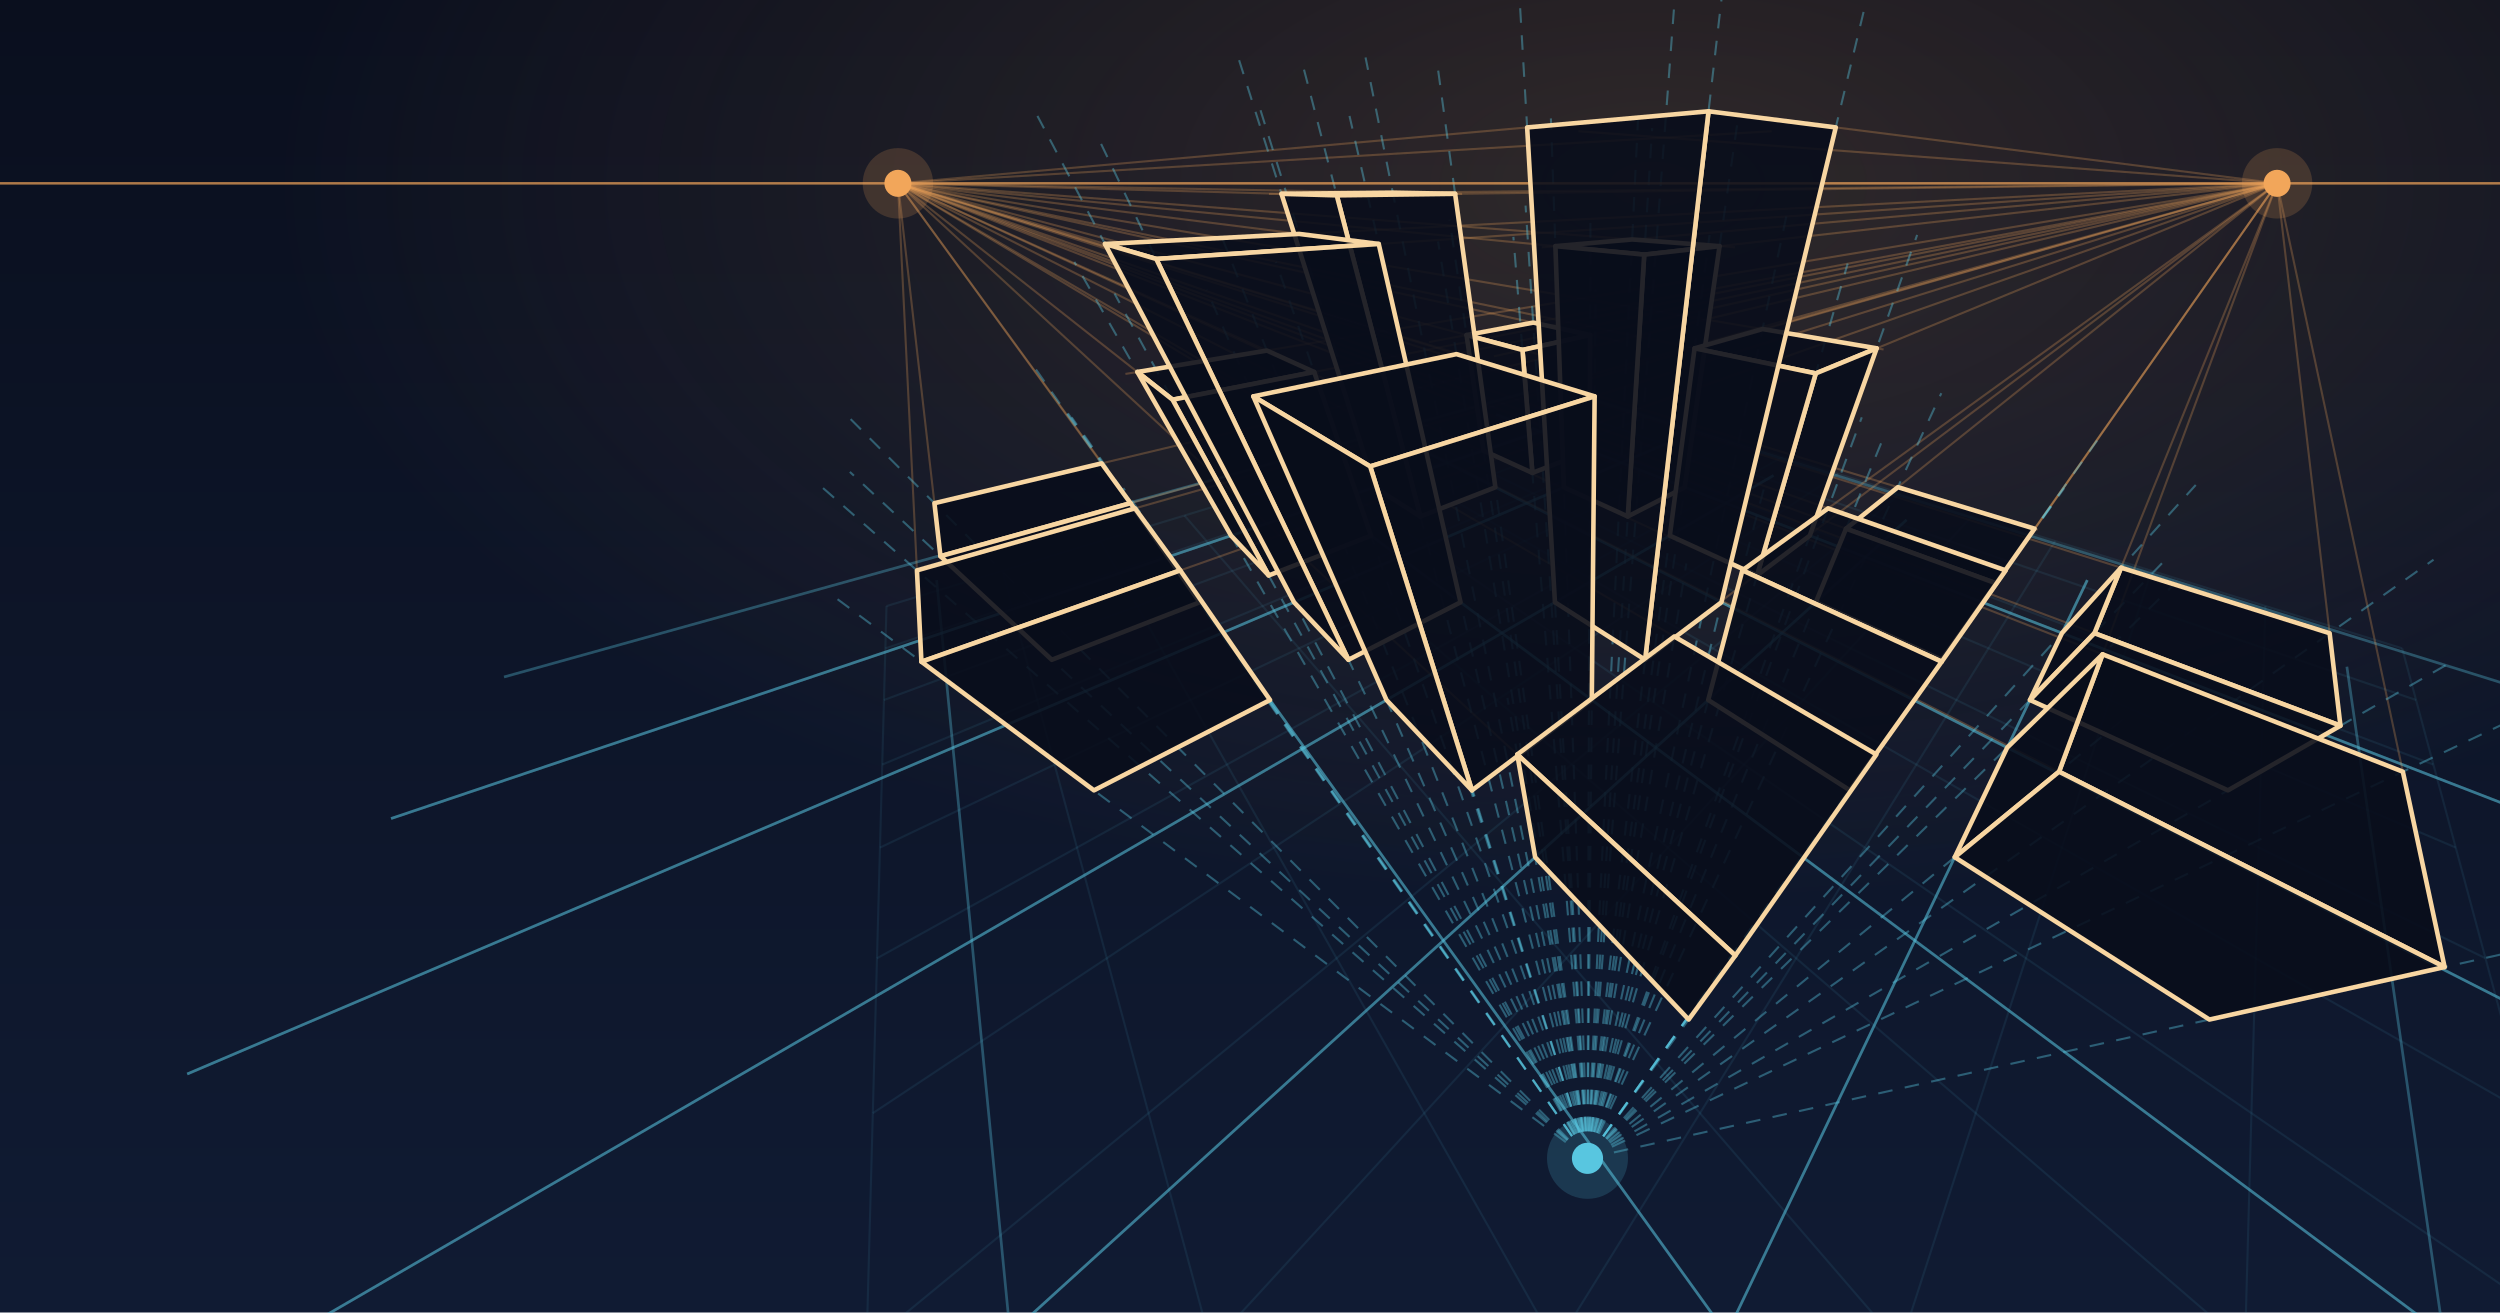
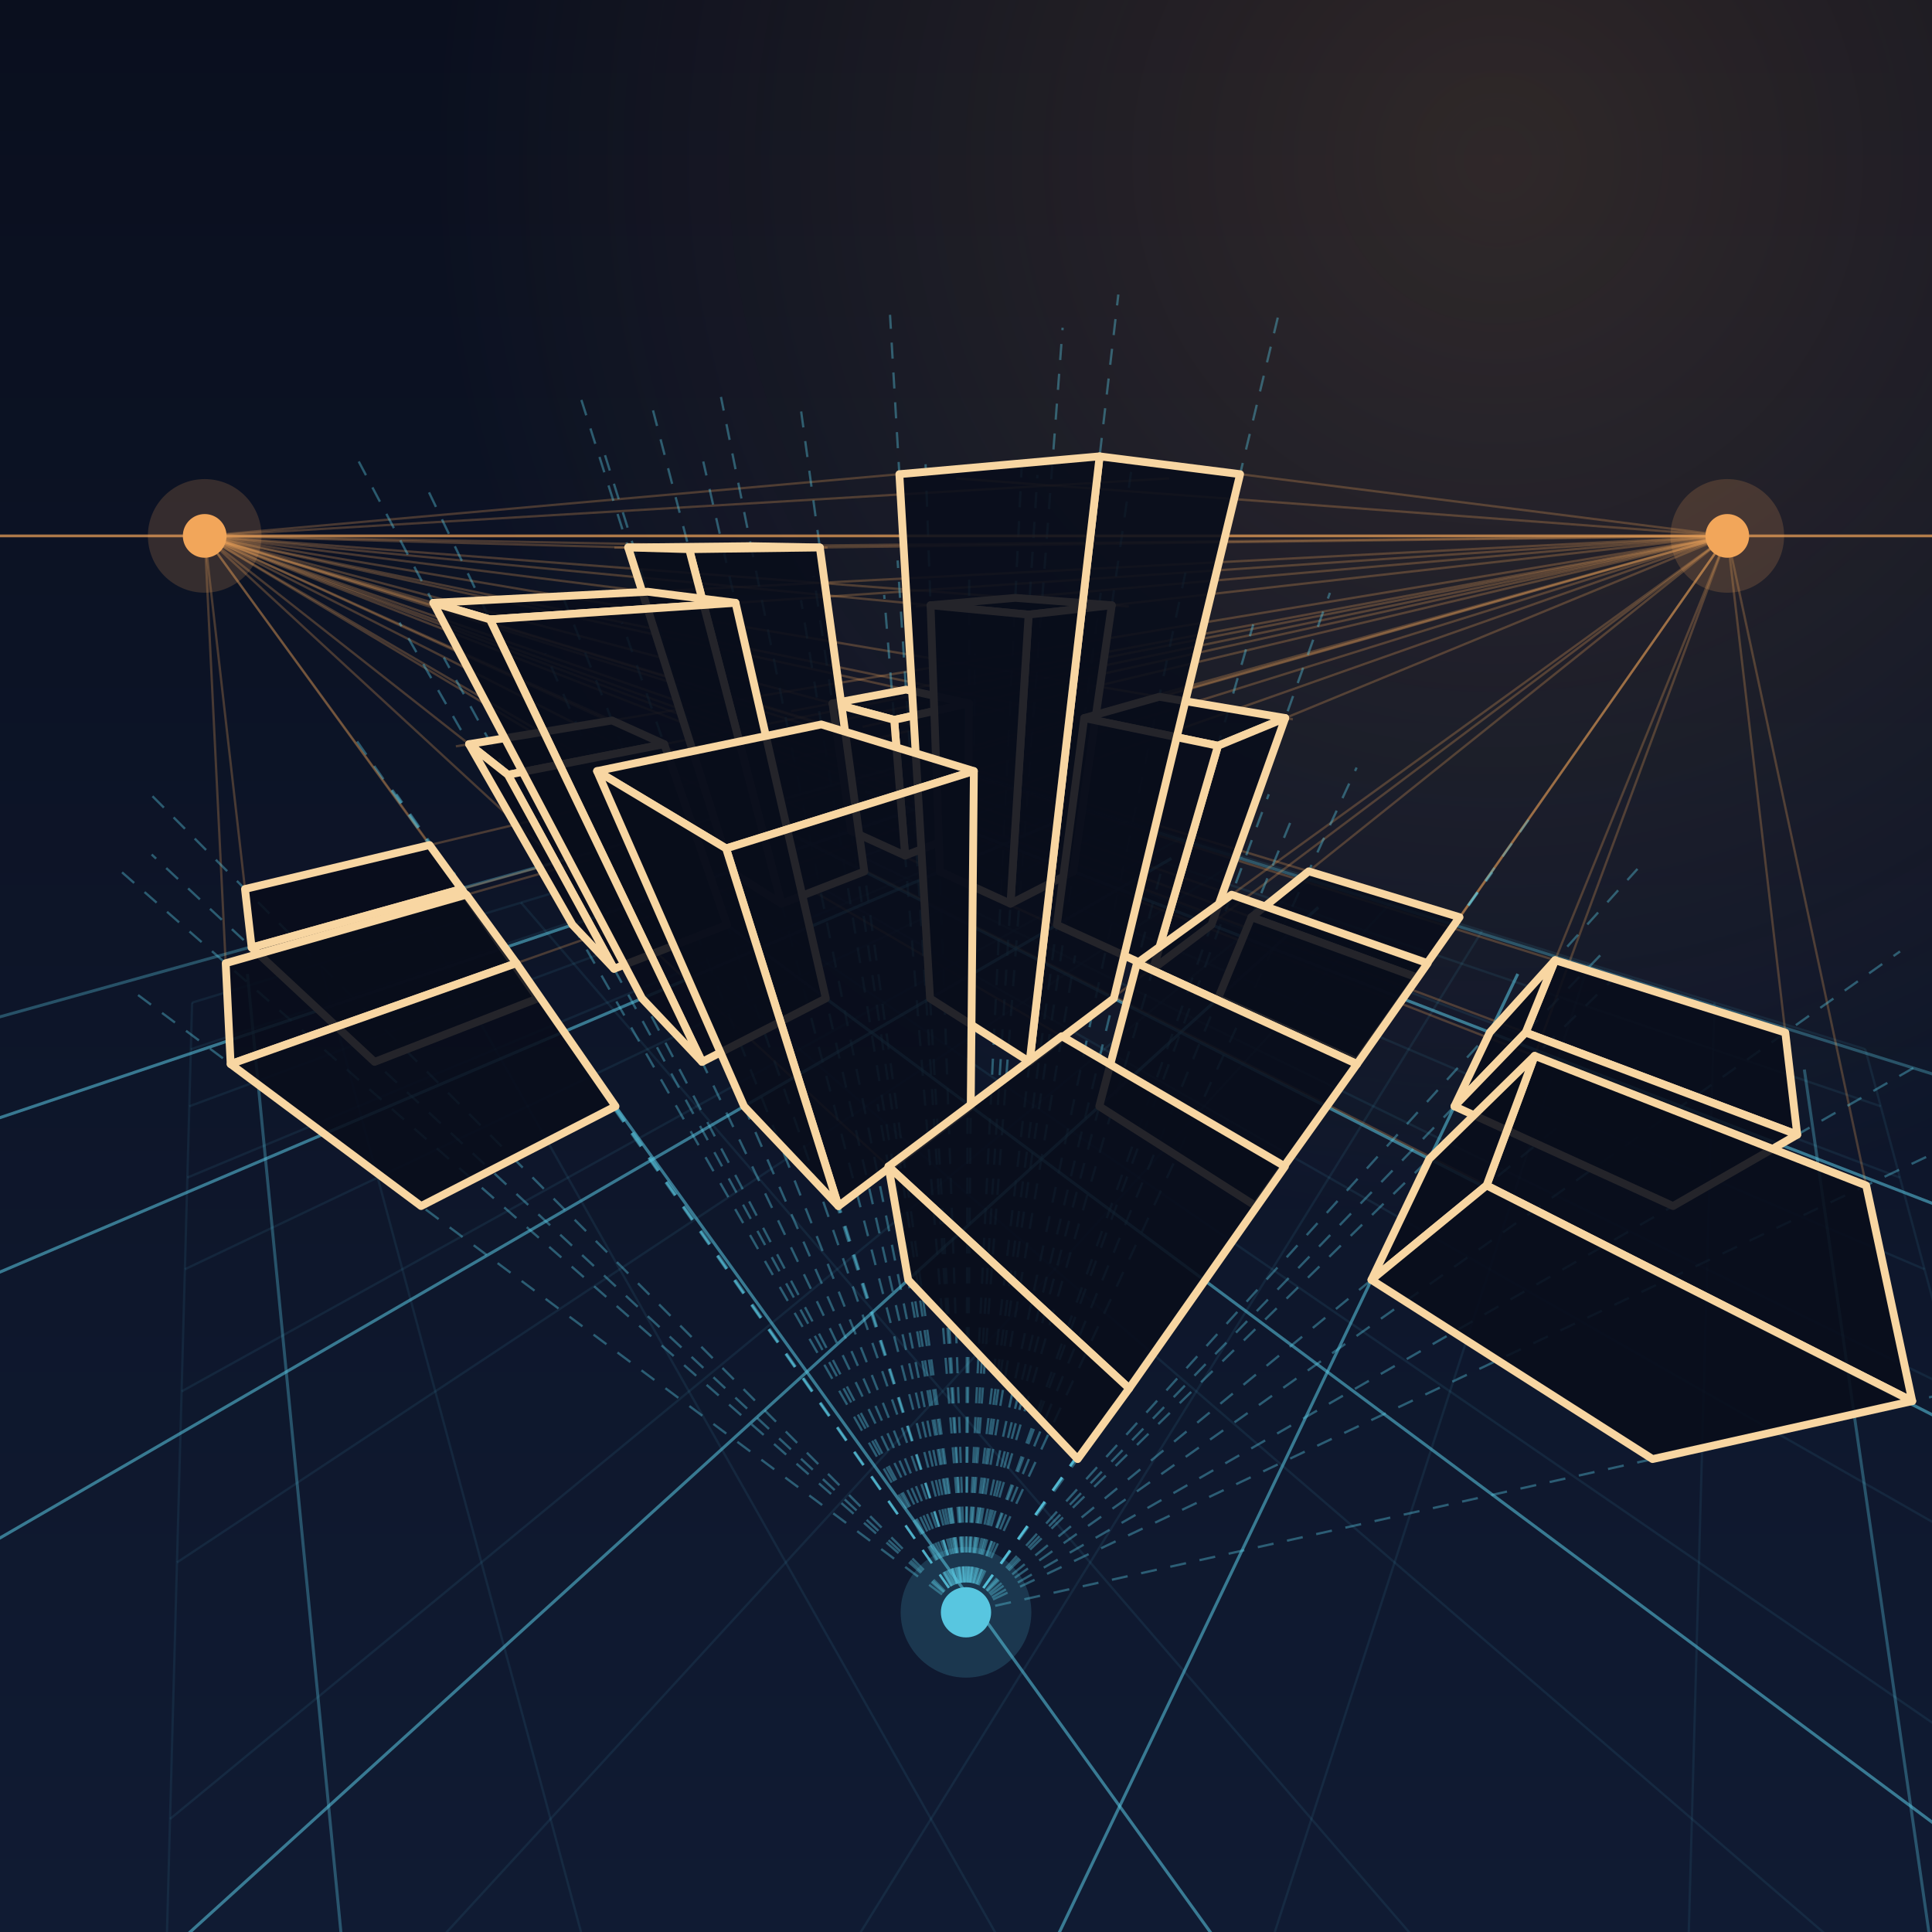
- <svg xmlns="http://www.w3.org/2000/svg" viewBox="0 0 1200 630" width="1200" height="630">
+ <svg xmlns="http://www.w3.org/2000/svg" viewBox="342 -145 840 840" width="1024" height="1024">
  <defs>
    <linearGradient id="sky" x1="0" y1="0" x2="0" y2="1">
      <stop offset="0" stop-color="#0A0F1E" />
      <stop offset="1" stop-color="#101B33" />
    </linearGradient>
-     <radialGradient id="glow" cx="0.660" cy="0.140" r=".55">
+     <radialGradient id="glow" cx="0.773" cy="0.086" r=".55">
      <stop offset="0" stop-color="#F2A65A" stop-opacity=".16" />
      <stop offset="1" stop-color="#F2A65A" stop-opacity="0" />
    </radialGradient>
  </defs>
-   <rect id="bg" x="0" y="0" width="1200" height="630" fill="url(#sky)" />
-   <rect x="0" y="0" width="1200" height="630" fill="url(#glow)" />
+   <rect id="bg" x="342" y="-145" width="840" height="840" fill="url(#sky)" />
+   <rect x="342" y="-145" width="840" height="840" fill="url(#glow)" />
  <g id="art">
    <g id="grid">
      <line x1="408.68" y1="914.67" x2="425.52" y2="290.92" stroke="#58C6E0" stroke-opacity=".09" stroke-width="1" />
      <line x1="653.81" y1="914.67" x2="481.14" y2="274.01" stroke="#58C6E0" stroke-opacity=".09" stroke-width="1" />
      <line x1="898.94" y1="914.67" x2="528.19" y2="259.70" stroke="#58C6E0" stroke-opacity=".09" stroke-width="1" />
      <line x1="1144.07" y1="914.67" x2="568.53" y2="247.44" stroke="#58C6E0" stroke-opacity=".09" stroke-width="1" />
      <line x1="1293.00" y1="831.67" x2="603.49" y2="236.81" stroke="#58C6E0" stroke-opacity=".09" stroke-width="1" />
      <line x1="1243.02" y1="645.84" x2="634.08" y2="227.51" stroke="#58C6E0" stroke-opacity=".09" stroke-width="1" />
      <line x1="1213.03" y1="534.32" x2="661.07" y2="219.31" stroke="#58C6E0" stroke-opacity=".09" stroke-width="1" />
      <line x1="1193.03" y1="459.96" x2="685.07" y2="212.01" stroke="#58C6E0" stroke-opacity=".09" stroke-width="1" />
      <line x1="1178.75" y1="406.84" x2="706.54" y2="205.49" stroke="#58C6E0" stroke-opacity=".09" stroke-width="1" />
      <line x1="1168.03" y1="366.99" x2="725.86" y2="199.61" stroke="#58C6E0" stroke-opacity=".09" stroke-width="1" />
      <line x1="1159.70" y1="336.00" x2="743.34" y2="194.30" stroke="#58C6E0" stroke-opacity=".09" stroke-width="1" />
      <line x1="1153.03" y1="311.20" x2="759.23" y2="189.47" stroke="#58C6E0" stroke-opacity=".09" stroke-width="1" />
      <line x1="1315.32" y1="914.67" x2="1153.03" y2="311.20" stroke="#58C6E0" stroke-opacity=".09" stroke-width="1" />
      <line x1="1070.19" y1="914.67" x2="1087.40" y2="290.92" stroke="#58C6E0" stroke-opacity=".09" stroke-width="1" />
      <line x1="825.06" y1="914.67" x2="1032.71" y2="274.01" stroke="#58C6E0" stroke-opacity=".09" stroke-width="1" />
      <line x1="579.93" y1="914.67" x2="986.43" y2="259.70" stroke="#58C6E0" stroke-opacity=".09" stroke-width="1" />
      <line x1="410.92" y1="831.67" x2="946.76" y2="247.44" stroke="#58C6E0" stroke-opacity=".09" stroke-width="1" />
      <line x1="415.94" y1="645.84" x2="912.38" y2="236.81" stroke="#58C6E0" stroke-opacity=".09" stroke-width="1" />
      <line x1="418.95" y1="534.32" x2="882.30" y2="227.51" stroke="#58C6E0" stroke-opacity=".09" stroke-width="1" />
      <line x1="420.96" y1="459.96" x2="855.76" y2="219.31" stroke="#58C6E0" stroke-opacity=".09" stroke-width="1" />
      <line x1="422.39" y1="406.84" x2="832.16" y2="212.01" stroke="#58C6E0" stroke-opacity=".09" stroke-width="1" />
      <line x1="423.47" y1="366.99" x2="811.05" y2="205.49" stroke="#58C6E0" stroke-opacity=".09" stroke-width="1" />
      <line x1="424.30" y1="336.00" x2="792.05" y2="199.61" stroke="#58C6E0" stroke-opacity=".09" stroke-width="1" />
      <line x1="424.97" y1="311.20" x2="774.86" y2="194.30" stroke="#58C6E0" stroke-opacity=".09" stroke-width="1" />
      <line x1="425.52" y1="290.92" x2="759.23" y2="189.47" stroke="#58C6E0" stroke-opacity=".09" stroke-width="1" />
    </g>
    <g id="roads">
      <line x1="1212.36" y1="914.67" x2="1126.50" y2="320.02" stroke="#58C6E0" stroke-opacity=".34" stroke-width="1.3" />
      <line x1="697.59" y1="914.67" x2="1001.90" y2="278.45" stroke="#58C6E0" stroke-opacity=".34" stroke-width="1.3" />
      <line x1="697.59" y1="914.67" x2="1001.90" y2="278.45" stroke="#58C6E0" stroke-opacity=".34" stroke-width="1.3" />
      <line x1="182.82" y1="914.67" x2="915.16" y2="249.52" stroke="#58C6E0" stroke-opacity=".34" stroke-width="1.3" />
      <line x1="182.82" y1="914.67" x2="915.16" y2="249.52" stroke="#58C6E0" stroke-opacity=".34" stroke-width="1.3" />
      <line x1="-139.62" y1="803.08" x2="851.31" y2="228.21" stroke="#58C6E0" stroke-opacity=".34" stroke-width="1.3" />
      <line x1="-139.62" y1="803.08" x2="851.31" y2="228.21" stroke="#58C6E0" stroke-opacity=".34" stroke-width="1.3" />
      <line x1="89.85" y1="515.52" x2="802.33" y2="211.88" stroke="#58C6E0" stroke-opacity=".34" stroke-width="1.3" />
      <line x1="89.85" y1="515.52" x2="802.33" y2="211.88" stroke="#58C6E0" stroke-opacity=".34" stroke-width="1.3" />
      <line x1="187.70" y1="392.90" x2="763.58" y2="198.95" stroke="#58C6E0" stroke-opacity=".34" stroke-width="1.3" />
      <line x1="187.70" y1="392.90" x2="763.58" y2="198.95" stroke="#58C6E0" stroke-opacity=".34" stroke-width="1.3" />
      <line x1="241.92" y1="324.95" x2="732.15" y2="188.46" stroke="#58C6E0" stroke-opacity=".34" stroke-width="1.3" />
      <line x1="511.64" y1="914.67" x2="449.58" y2="278.45" stroke="#58C6E0" stroke-opacity=".34" stroke-width="1.3" />
      <line x1="1026.41" y1="914.67" x2="547.33" y2="249.52" stroke="#58C6E0" stroke-opacity=".34" stroke-width="1.3" />
      <line x1="1026.41" y1="914.67" x2="547.33" y2="249.52" stroke="#58C6E0" stroke-opacity=".34" stroke-width="1.3" />
      <line x1="1541.18" y1="914.67" x2="619.30" y2="228.21" stroke="#58C6E0" stroke-opacity=".34" stroke-width="1.3" />
      <line x1="1541.18" y1="914.67" x2="619.30" y2="228.21" stroke="#58C6E0" stroke-opacity=".34" stroke-width="1.3" />
      <line x1="1752.00" y1="760.03" x2="674.50" y2="211.88" stroke="#58C6E0" stroke-opacity=".34" stroke-width="1.3" />
      <line x1="1752.00" y1="760.03" x2="674.50" y2="211.88" stroke="#58C6E0" stroke-opacity=".34" stroke-width="1.3" />
      <line x1="1496.76" y1="499.75" x2="718.18" y2="198.95" stroke="#58C6E0" stroke-opacity=".34" stroke-width="1.3" />
      <line x1="1496.76" y1="499.75" x2="718.18" y2="198.95" stroke="#58C6E0" stroke-opacity=".34" stroke-width="1.3" />
      <line x1="1384.04" y1="384.80" x2="753.60" y2="188.46" stroke="#58C6E0" stroke-opacity=".34" stroke-width="1.3" />
    </g>
    <g id="guides">
      <line x1="431.00" y1="88.00" x2="1066.37" y2="409.95" stroke="#F2A65A" stroke-opacity=".26" stroke-width="1" />
      <line x1="431.00" y1="88.00" x2="1090.18" y2="345.71" stroke="#F2A65A" stroke-opacity=".26" stroke-width="1" />
      <line x1="1093.00" y1="88.00" x2="1161.82" y2="409.95" stroke="#F2A65A" stroke-opacity=".26" stroke-width="1" />
      <line x1="1093.00" y1="88.00" x2="997.50" y2="345.71" stroke="#F2A65A" stroke-opacity=".26" stroke-width="1" />
      <line x1="431.00" y1="88.00" x2="1085.73" y2="334.18" stroke="#F2A65A" stroke-opacity=".26" stroke-width="1" />
      <line x1="431.00" y1="88.00" x2="1100.29" y2="298.31" stroke="#F2A65A" stroke-opacity=".26" stroke-width="1" />
      <line x1="1093.00" y1="88.00" x2="1121.76" y2="334.18" stroke="#F2A65A" stroke-opacity=".26" stroke-width="1" />
      <line x1="1093.00" y1="88.00" x2="1007.61" y2="298.31" stroke="#F2A65A" stroke-opacity=".26" stroke-width="1" />
      <line x1="431.00" y1="88.00" x2="769.91" y2="400.53" stroke="#F2A65A" stroke-opacity=".26" stroke-width="1" />
      <line x1="431.00" y1="88.00" x2="855.80" y2="335.97" stroke="#F2A65A" stroke-opacity=".26" stroke-width="1" />
      <line x1="1093.00" y1="88.00" x2="873.73" y2="400.53" stroke="#F2A65A" stroke-opacity=".26" stroke-width="1" />
      <line x1="1093.00" y1="88.00" x2="763.12" y2="335.97" stroke="#F2A65A" stroke-opacity=".26" stroke-width="1" />
      <line x1="431.00" y1="88.00" x2="893.08" y2="299.80" stroke="#F2A65A" stroke-opacity=".26" stroke-width="1" />
      <line x1="431.00" y1="88.00" x2="939.99" y2="265.84" stroke="#F2A65A" stroke-opacity=".26" stroke-width="1" />
      <line x1="1093.00" y1="88.00" x2="944.50" y2="299.80" stroke="#F2A65A" stroke-opacity=".26" stroke-width="1" />
      <line x1="1093.00" y1="88.00" x2="847.31" y2="265.84" stroke="#F2A65A" stroke-opacity=".26" stroke-width="1" />
      <line x1="431.00" y1="88.00" x2="949.81" y2="276.97" stroke="#F2A65A" stroke-opacity=".26" stroke-width="1" />
      <line x1="431.00" y1="88.00" x2="978.17" y2="254.25" stroke="#F2A65A" stroke-opacity=".26" stroke-width="1" />
      <line x1="1093.00" y1="88.00" x2="960.28" y2="276.97" stroke="#F2A65A" stroke-opacity=".26" stroke-width="1" />
      <line x1="1093.00" y1="88.00" x2="885.49" y2="254.25" stroke="#F2A65A" stroke-opacity=".26" stroke-width="1" />
      <line x1="431.00" y1="88.00" x2="625.47" y2="204.57" stroke="#F2A65A" stroke-opacity=".26" stroke-width="1" />
      <line x1="431.00" y1="88.00" x2="736.61" y2="181.44" stroke="#F2A65A" stroke-opacity=".26" stroke-width="1" />
      <line x1="1093.00" y1="88.00" x2="719.56" y2="204.57" stroke="#F2A65A" stroke-opacity=".26" stroke-width="1" />
      <line x1="1093.00" y1="88.00" x2="643.93" y2="181.44" stroke="#F2A65A" stroke-opacity=".26" stroke-width="1" />
      <line x1="431.00" y1="88.00" x2="775.31" y2="57.40" stroke="#F2A65A" stroke-opacity=".26" stroke-width="1" />
      <line x1="431.00" y1="88.00" x2="850.35" y2="62.99" stroke="#F2A65A" stroke-opacity=".26" stroke-width="1" />
      <line x1="1093.00" y1="88.00" x2="851.51" y2="57.40" stroke="#F2A65A" stroke-opacity=".26" stroke-width="1" />
      <line x1="1093.00" y1="88.00" x2="757.67" y2="62.99" stroke="#F2A65A" stroke-opacity=".26" stroke-width="1" />
      <line x1="431.00" y1="88.00" x2="866.93" y2="178.28" stroke="#F2A65A" stroke-opacity=".26" stroke-width="1" />
      <line x1="431.00" y1="88.00" x2="904.11" y2="167.75" stroke="#F2A65A" stroke-opacity=".26" stroke-width="1" />
      <line x1="1093.00" y1="88.00" x2="873.89" y2="178.28" stroke="#F2A65A" stroke-opacity=".26" stroke-width="1" />
      <line x1="1093.00" y1="88.00" x2="811.43" y2="167.75" stroke="#F2A65A" stroke-opacity=".26" stroke-width="1" />
      <line x1="431.00" y1="88.00" x2="441.40" y2="299.80" stroke="#F2A65A" stroke-opacity=".26" stroke-width="1" />
      <line x1="431.00" y1="88.00" x2="560.74" y2="265.84" stroke="#F2A65A" stroke-opacity=".26" stroke-width="1" />
      <line x1="1093.00" y1="88.00" x2="492.83" y2="299.80" stroke="#F2A65A" stroke-opacity=".26" stroke-width="1" />
      <line x1="1093.00" y1="88.00" x2="468.06" y2="265.84" stroke="#F2A65A" stroke-opacity=".26" stroke-width="1" />
      <line x1="431.00" y1="88.00" x2="544.31" y2="121.17" stroke="#F2A65A" stroke-opacity=".26" stroke-width="1" />
      <line x1="431.00" y1="88.00" x2="650.53" y2="115.68" stroke="#F2A65A" stroke-opacity=".26" stroke-width="1" />
      <line x1="1093.00" y1="88.00" x2="601.42" y2="121.17" stroke="#F2A65A" stroke-opacity=".26" stroke-width="1" />
      <line x1="1093.00" y1="88.00" x2="557.85" y2="115.68" stroke="#F2A65A" stroke-opacity=".26" stroke-width="1" />
      <line x1="431.00" y1="88.00" x2="790.77" y2="122.37" stroke="#F2A65A" stroke-opacity=".26" stroke-width="1" />
      <line x1="431.00" y1="88.00" x2="832.78" y2="118.71" stroke="#F2A65A" stroke-opacity=".26" stroke-width="1" />
      <line x1="1093.00" y1="88.00" x2="787.93" y2="122.37" stroke="#F2A65A" stroke-opacity=".26" stroke-width="1" />
      <line x1="1093.00" y1="88.00" x2="740.10" y2="118.71" stroke="#F2A65A" stroke-opacity=".26" stroke-width="1" />
      <line x1="431.00" y1="88.00" x2="450.97" y2="263.02" stroke="#F2A65A" stroke-opacity=".26" stroke-width="1" />
      <line x1="431.00" y1="88.00" x2="542.45" y2="241.23" stroke="#F2A65A" stroke-opacity=".26" stroke-width="1" />
      <line x1="1093.00" y1="88.00" x2="465.61" y2="263.02" stroke="#F2A65A" stroke-opacity=".26" stroke-width="1" />
      <line x1="1093.00" y1="88.00" x2="449.77" y2="241.23" stroke="#F2A65A" stroke-opacity=".26" stroke-width="1" />
      <line x1="431.00" y1="88.00" x2="562.03" y2="191.22" stroke="#F2A65A" stroke-opacity=".26" stroke-width="1" />
      <line x1="431.00" y1="88.00" x2="632.88" y2="179.49" stroke="#F2A65A" stroke-opacity=".26" stroke-width="1" />
      <line x1="1093.00" y1="88.00" x2="566.08" y2="191.22" stroke="#F2A65A" stroke-opacity=".26" stroke-width="1" />
      <line x1="1093.00" y1="88.00" x2="540.20" y2="179.49" stroke="#F2A65A" stroke-opacity=".26" stroke-width="1" />
      <line x1="431.00" y1="88.00" x2="640.90" y2="93.74" stroke="#F2A65A" stroke-opacity=".26" stroke-width="1" />
      <line x1="431.00" y1="88.00" x2="701.80" y2="93.10" stroke="#F2A65A" stroke-opacity=".26" stroke-width="1" />
      <line x1="1093.00" y1="88.00" x2="643.21" y2="93.74" stroke="#F2A65A" stroke-opacity=".26" stroke-width="1" />
      <line x1="1093.00" y1="88.00" x2="609.12" y2="93.10" stroke="#F2A65A" stroke-opacity=".26" stroke-width="1" />
      <line x1="431.00" y1="88.00" x2="742.15" y2="171.02" stroke="#F2A65A" stroke-opacity=".26" stroke-width="1" />
      <line x1="431.00" y1="88.00" x2="778.61" y2="164.20" stroke="#F2A65A" stroke-opacity=".26" stroke-width="1" />
      <line x1="1093.00" y1="88.00" x2="717.07" y2="171.02" stroke="#F2A65A" stroke-opacity=".26" stroke-width="1" />
      <line x1="1093.00" y1="88.00" x2="685.93" y2="164.20" stroke="#F2A65A" stroke-opacity=".26" stroke-width="1" />
    </g>
    <g id="nadir-rays">
      <line x1="762.00" y1="556.00" x2="1231.01" y2="451.33" stroke="#58C6E0" stroke-opacity=".40" stroke-width="1" stroke-dasharray="7 6" />
      <line x1="762.00" y1="556.00" x2="1208.16" y2="344.43" stroke="#58C6E0" stroke-opacity=".40" stroke-width="1" stroke-dasharray="7 6" />
      <line x1="762.00" y1="556.00" x2="1020.03" y2="344.43" stroke="#58C6E0" stroke-opacity=".40" stroke-width="1" stroke-dasharray="7 6" />
      <line x1="762.00" y1="556.00" x2="1043.84" y2="280.19" stroke="#58C6E0" stroke-opacity=".40" stroke-width="1" stroke-dasharray="7 6" />
      <line x1="762.00" y1="556.00" x2="1174.01" y2="319.27" stroke="#58C6E0" stroke-opacity=".40" stroke-width="1" stroke-dasharray="7 6" />
      <line x1="762.00" y1="556.00" x2="1168.10" y2="268.66" stroke="#58C6E0" stroke-opacity=".40" stroke-width="1" stroke-dasharray="7 6" />
      <line x1="762.00" y1="556.00" x2="1039.39" y2="268.66" stroke="#58C6E0" stroke-opacity=".40" stroke-width="1" stroke-dasharray="7 6" />
      <line x1="762.00" y1="556.00" x2="1053.95" y2="232.79" stroke="#58C6E0" stroke-opacity=".40" stroke-width="1" stroke-dasharray="7 6" />
      <line x1="762.00" y1="556.00" x2="842.88" y2="445.03" stroke="#58C6E0" stroke-opacity=".40" stroke-width="1" stroke-dasharray="7 6" />
      <line x1="762.00" y1="556.00" x2="920.07" y2="335.01" stroke="#58C6E0" stroke-opacity=".40" stroke-width="1" stroke-dasharray="7 6" />
      <line x1="762.00" y1="556.00" x2="723.57" y2="335.01" stroke="#58C6E0" stroke-opacity=".40" stroke-width="1" stroke-dasharray="7 6" />
      <line x1="762.00" y1="556.00" x2="809.46" y2="270.45" stroke="#58C6E0" stroke-opacity=".40" stroke-width="1" stroke-dasharray="7 6" />
      <line x1="762.00" y1="556.00" x2="955.79" y2="284.27" stroke="#58C6E0" stroke-opacity=".40" stroke-width="1" stroke-dasharray="7 6" />
      <line x1="762.00" y1="556.00" x2="990.84" y2="234.28" stroke="#58C6E0" stroke-opacity=".40" stroke-width="1" stroke-dasharray="7 6" />
      <line x1="762.00" y1="556.00" x2="846.74" y2="234.28" stroke="#58C6E0" stroke-opacity=".40" stroke-width="1" stroke-dasharray="7 6" />
      <line x1="762.00" y1="556.00" x2="893.65" y2="200.32" stroke="#58C6E0" stroke-opacity=".40" stroke-width="1" stroke-dasharray="7 6" />
      <line x1="762.00" y1="556.00" x2="985.60" y2="241.37" stroke="#58C6E0" stroke-opacity=".40" stroke-width="1" stroke-dasharray="7 6" />
      <line x1="762.00" y1="556.00" x2="1006.62" y2="211.45" stroke="#58C6E0" stroke-opacity=".40" stroke-width="1" stroke-dasharray="7 6" />
      <line x1="762.00" y1="556.00" x2="903.47" y2="211.45" stroke="#58C6E0" stroke-opacity=".40" stroke-width="1" stroke-dasharray="7 6" />
      <line x1="762.00" y1="556.00" x2="931.83" y2="188.73" stroke="#58C6E0" stroke-opacity=".40" stroke-width="1" stroke-dasharray="7 6" />
      <line x1="762.00" y1="556.00" x2="643.09" y2="177.38" stroke="#58C6E0" stroke-opacity=".40" stroke-width="1" stroke-dasharray="7 6" />
      <line x1="762.00" y1="556.00" x2="765.90" y2="139.05" stroke="#58C6E0" stroke-opacity=".40" stroke-width="1" stroke-dasharray="7 6" />
      <line x1="762.00" y1="556.00" x2="579.13" y2="139.05" stroke="#58C6E0" stroke-opacity=".40" stroke-width="1" stroke-dasharray="7 6" />
      <line x1="762.00" y1="556.00" x2="690.27" y2="115.92" stroke="#58C6E0" stroke-opacity=".40" stroke-width="1" stroke-dasharray="7 6" />
      <line x1="762.00" y1="556.00" x2="828.23" y2="-16.94" stroke="#58C6E0" stroke-opacity=".40" stroke-width="1" stroke-dasharray="7 6" />
      <line x1="762.00" y1="556.00" x2="897.85" y2="-8.12" stroke="#58C6E0" stroke-opacity=".40" stroke-width="1" stroke-dasharray="7 6" />
      <line x1="762.00" y1="556.00" x2="728.97" y2="-8.12" stroke="#58C6E0" stroke-opacity=".40" stroke-width="1" stroke-dasharray="7 6" />
      <line x1="762.00" y1="556.00" x2="804.01" y2="-2.53" stroke="#58C6E0" stroke-opacity=".40" stroke-width="1" stroke-dasharray="7 6" />
      <line x1="762.00" y1="556.00" x2="886.90" y2="126.49" stroke="#58C6E0" stroke-opacity=".40" stroke-width="1" stroke-dasharray="7 6" />
      <line x1="762.00" y1="556.00" x2="920.23" y2="112.76" stroke="#58C6E0" stroke-opacity=".40" stroke-width="1" stroke-dasharray="7 6" />
      <line x1="762.00" y1="556.00" x2="820.59" y2="112.76" stroke="#58C6E0" stroke-opacity=".40" stroke-width="1" stroke-dasharray="7 6" />
      <line x1="762.00" y1="556.00" x2="857.77" y2="102.23" stroke="#58C6E0" stroke-opacity=".40" stroke-width="1" stroke-dasharray="7 6" />
      <line x1="762.00" y1="556.00" x2="397.52" y2="284.27" stroke="#58C6E0" stroke-opacity=".40" stroke-width="1" stroke-dasharray="7 6" />
      <line x1="762.00" y1="556.00" x2="539.17" y2="234.28" stroke="#58C6E0" stroke-opacity=".40" stroke-width="1" stroke-dasharray="7 6" />
      <line x1="762.00" y1="556.00" x2="395.06" y2="234.28" stroke="#58C6E0" stroke-opacity=".40" stroke-width="1" stroke-dasharray="7 6" />
      <line x1="762.00" y1="556.00" x2="514.40" y2="200.32" stroke="#58C6E0" stroke-opacity=".40" stroke-width="1" stroke-dasharray="7 6" />
      <line x1="762.00" y1="556.00" x2="526.03" y2="63.87" stroke="#58C6E0" stroke-opacity=".40" stroke-width="1" stroke-dasharray="7 6" />
      <line x1="762.00" y1="556.00" x2="647.76" y2="55.65" stroke="#58C6E0" stroke-opacity=".40" stroke-width="1" stroke-dasharray="7 6" />
      <line x1="762.00" y1="556.00" x2="497.97" y2="55.65" stroke="#58C6E0" stroke-opacity=".40" stroke-width="1" stroke-dasharray="7 6" />
      <line x1="762.00" y1="556.00" x2="604.19" y2="50.16" stroke="#58C6E0" stroke-opacity=".40" stroke-width="1" stroke-dasharray="7 6" />
      <line x1="762.00" y1="556.00" x2="793.05" y2="61.49" stroke="#58C6E0" stroke-opacity=".40" stroke-width="1" stroke-dasharray="7 6" />
      <line x1="762.00" y1="556.00" x2="834.27" y2="56.85" stroke="#58C6E0" stroke-opacity=".40" stroke-width="1" stroke-dasharray="7 6" />
      <line x1="762.00" y1="556.00" x2="744.43" y2="56.85" stroke="#58C6E0" stroke-opacity=".40" stroke-width="1" stroke-dasharray="7 6" />
      <line x1="762.00" y1="556.00" x2="786.44" y2="53.19" stroke="#58C6E0" stroke-opacity=".40" stroke-width="1" stroke-dasharray="7 6" />
      <line x1="762.00" y1="556.00" x2="407.94" y2="226.52" stroke="#58C6E0" stroke-opacity=".40" stroke-width="1" stroke-dasharray="7 6" />
      <line x1="762.00" y1="556.00" x2="511.95" y2="197.50" stroke="#58C6E0" stroke-opacity=".40" stroke-width="1" stroke-dasharray="7 6" />
      <line x1="762.00" y1="556.00" x2="404.63" y2="197.50" stroke="#58C6E0" stroke-opacity=".40" stroke-width="1" stroke-dasharray="7 6" />
      <line x1="762.00" y1="556.00" x2="496.11" y2="175.71" stroke="#58C6E0" stroke-opacity=".40" stroke-width="1" stroke-dasharray="7 6" />
      <line x1="762.00" y1="556.00" x2="534.95" y2="140.88" stroke="#58C6E0" stroke-opacity=".40" stroke-width="1" stroke-dasharray="7 6" />
      <line x1="762.00" y1="556.00" x2="612.42" y2="125.70" stroke="#58C6E0" stroke-opacity=".40" stroke-width="1" stroke-dasharray="7 6" />
      <line x1="762.00" y1="556.00" x2="515.69" y2="125.70" stroke="#58C6E0" stroke-opacity=".40" stroke-width="1" stroke-dasharray="7 6" />
      <line x1="762.00" y1="556.00" x2="586.54" y2="113.97" stroke="#58C6E0" stroke-opacity=".40" stroke-width="1" stroke-dasharray="7 6" />
      <line x1="762.00" y1="556.00" x2="624.78" y2="29.04" stroke="#58C6E0" stroke-opacity=".40" stroke-width="1" stroke-dasharray="7 6" />
      <line x1="762.00" y1="556.00" x2="689.55" y2="28.22" stroke="#58C6E0" stroke-opacity=".40" stroke-width="1" stroke-dasharray="7 6" />
      <line x1="762.00" y1="556.00" x2="594.56" y2="28.22" stroke="#58C6E0" stroke-opacity=".40" stroke-width="1" stroke-dasharray="7 6" />
      <line x1="762.00" y1="556.00" x2="655.46" y2="27.58" stroke="#58C6E0" stroke-opacity=".40" stroke-width="1" stroke-dasharray="7 6" />
      <line x1="762.00" y1="556.00" x2="726.42" y2="113.67" stroke="#58C6E0" stroke-opacity=".40" stroke-width="1" stroke-dasharray="7 6" />
      <line x1="762.00" y1="556.00" x2="763.41" y2="105.50" stroke="#58C6E0" stroke-opacity=".40" stroke-width="1" stroke-dasharray="7 6" />
      <line x1="762.00" y1="556.00" x2="695.81" y2="105.50" stroke="#58C6E0" stroke-opacity=".40" stroke-width="1" stroke-dasharray="7 6" />
      <line x1="762.00" y1="556.00" x2="732.27" y2="98.68" stroke="#58C6E0" stroke-opacity=".40" stroke-width="1" stroke-dasharray="7 6" />
    </g>
-     <line x1="-50.00" y1="88.00" x2="1250.00" y2="88.00" stroke="#F2A65A" stroke-opacity=".70" stroke-width="1.2" />
+     <line x1="292.00" y1="88.00" x2="1232.00" y2="88.00" stroke="#F2A65A" stroke-opacity=".70" stroke-width="1.2" />
    <g id="boxes">
-       <path d="M730.79,167.99L703.94,160.83L735.92,154.84L763.24,160.83Z" fill="#080D1B" fill-opacity=".88" stroke="#F8D6A2" stroke-width="2.2" stroke-linejoin="round" />
-       <path d="M735.54,226.99L763.06,216.29L763.24,160.83L730.79,167.99Z" fill="#080D1B" fill-opacity=".88" stroke="#F8D6A2" stroke-width="2.2" stroke-linejoin="round" />
-       <path d="M735.54,226.99L712.09,216.29L703.94,160.83L730.79,167.99Z" fill="#080D1B" fill-opacity=".88" stroke="#F8D6A2" stroke-width="2.2" stroke-linejoin="round" />
-       <path d="M789.23,122.22L746.59,118.15L783.44,114.94L825.39,118.15Z" fill="#080D1B" fill-opacity=".88" stroke="#F8D6A2" stroke-width="2.2" stroke-linejoin="round" />
-       <path d="M781.34,247.90L808.63,233.90L825.39,118.15L789.23,122.22Z" fill="#080D1B" fill-opacity=".88" stroke="#F8D6A2" stroke-width="2.2" stroke-linejoin="round" />
-       <path d="M781.34,247.90L750.66,233.90L746.59,118.15L789.23,122.22Z" fill="#080D1B" fill-opacity=".88" stroke="#F8D6A2" stroke-width="2.2" stroke-linejoin="round" />
-       <path d="M641.64,93.76L615.12,93.03L668.55,92.47L698.45,93.03Z" fill="#080D1B" fill-opacity=".88" stroke="#F8D6A2" stroke-width="2.2" stroke-linejoin="round" />
-       <path d="M681.77,247.90L717.78,233.90L698.45,93.03L641.64,93.76Z" fill="#080D1B" fill-opacity=".88" stroke="#F8D6A2" stroke-width="2.2" stroke-linejoin="round" />
-       <path d="M681.77,247.90L659.81,233.90L615.12,93.03L641.64,93.76Z" fill="#080D1B" fill-opacity=".88" stroke="#F8D6A2" stroke-width="2.2" stroke-linejoin="round" />
-       <path d="M562.84,191.86L545.94,178.54L608.09,168.26L630.79,178.54Z" fill="#080D1B" fill-opacity=".88" stroke="#F8D6A2" stroke-width="2.2" stroke-linejoin="round" />
-       <path d="M608.97,276.21L658.10,257.10L630.79,178.54L562.84,191.86Z" fill="#080D1B" fill-opacity=".88" stroke="#F8D6A2" stroke-width="2.2" stroke-linejoin="round" />
-       <path d="M608.97,276.21L590.91,257.10L545.94,178.54L562.84,191.86Z" fill="#080D1B" fill-opacity=".88" stroke="#F8D6A2" stroke-width="2.2" stroke-linejoin="round" />
-       <path d="M871.56,179.24L813.40,167.19L846.01,157.95L900.80,167.19Z" fill="#080D1B" fill-opacity=".88" stroke="#F8D6A2" stroke-width="2.2" stroke-linejoin="round" />
-       <path d="M843.37,276.21L868.70,257.10L900.80,167.19L871.56,179.24Z" fill="#080D1B" fill-opacity=".88" stroke="#F8D6A2" stroke-width="2.2" stroke-linejoin="round" />
-       <path d="M843.37,276.21L801.51,257.10L813.40,167.19L871.56,179.24Z" fill="#080D1B" fill-opacity=".88" stroke="#F8D6A2" stroke-width="2.2" stroke-linejoin="round" />
-       <path d="M958.14,280.01L886.10,253.77L910.98,233.84L976.58,253.77Z" fill="#080D1B" fill-opacity=".88" stroke="#F8D6A2" stroke-width="2.2" stroke-linejoin="round" />
-       <path d="M932.07,316.69L871.59,289.09L886.10,253.77L958.14,280.01Z" fill="#080D1B" fill-opacity=".88" stroke="#F8D6A2" stroke-width="2.2" stroke-linejoin="round" />
-       <path d="M451.42,266.98L448.52,241.53L528.76,222.41L542.66,241.53Z" fill="#080D1B" fill-opacity=".88" stroke="#F8D6A2" stroke-width="2.2" stroke-linejoin="round" />
-       <path d="M504.85,316.69L575.84,289.09L542.66,241.53L451.42,266.98Z" fill="#080D1B" fill-opacity=".88" stroke="#F8D6A2" stroke-width="2.2" stroke-linejoin="round" />
-       <path d="M1123.41,348.34L1005.32,303.94L1018.10,272.48L1118.22,303.94Z" fill="#080D1B" fill-opacity=".88" stroke="#F8D6A2" stroke-width="2.2" stroke-linejoin="round" />
-       <path d="M974.38,336.00L989.75,303.87L1018.10,272.48L1005.32,303.94Z" fill="#080D1B" fill-opacity=".88" stroke="#F8D6A2" stroke-width="2.2" stroke-linejoin="round" />
-       <path d="M1069.41,379.37L974.38,336.00L1005.32,303.94L1123.41,348.34Z" fill="#080D1B" fill-opacity=".88" stroke="#F8D6A2" stroke-width="2.2" stroke-linejoin="round" />
-       <path d="M932.00,317.64L836.33,273.79L877.48,244.00L962.74,273.79Z" fill="#080D1B" fill-opacity=".88" stroke="#F8D6A2" stroke-width="2.2" stroke-linejoin="round" />
-       <path d="M887.97,379.37L819.94,336.00L836.33,273.79L932.00,317.64Z" fill="#080D1B" fill-opacity=".88" stroke="#F8D6A2" stroke-width="2.2" stroke-linejoin="round" />
-       <path d="M442.28,317.64L440.13,273.79L544.80,244.00L566.53,273.79Z" fill="#080D1B" fill-opacity=".88" stroke="#F8D6A2" stroke-width="2.2" stroke-linejoin="round" />
-       <path d="M525.09,379.37L609.62,336.00L566.53,273.79L442.28,317.64Z" fill="#080D1B" fill-opacity=".88" stroke="#F8D6A2" stroke-width="2.2" stroke-linejoin="round" />
-       <path d="M555.01,124.30L530.40,117.10L623.57,112.28L661.79,117.10Z" fill="#080D1B" fill-opacity=".88" stroke="#F8D6A2" stroke-width="2.2" stroke-linejoin="round" />
-       <path d="M647.26,316.69L701.06,289.09L661.79,117.10L555.01,124.30Z" fill="#080D1B" fill-opacity=".88" stroke="#F8D6A2" stroke-width="2.2" stroke-linejoin="round" />
-       <path d="M647.26,316.69L621.15,289.09L530.40,117.10L555.01,124.30Z" fill="#080D1B" fill-opacity=".88" stroke="#F8D6A2" stroke-width="2.2" stroke-linejoin="round" />
-       <path d="M789.66,316.69L826.28,289.09L881.17,61.16L820.10,53.42Z" fill="#080D1B" fill-opacity=".88" stroke="#F8D6A2" stroke-width="2.2" stroke-linejoin="round" />
-       <path d="M789.66,316.69L746.37,289.09L733.03,61.16L820.10,53.42Z" fill="#080D1B" fill-opacity=".88" stroke="#F8D6A2" stroke-width="2.2" stroke-linejoin="round" />
-       <path d="M657.69,223.88L601.59,190.25L699.08,169.97L765.42,190.25Z" fill="#080D1B" fill-opacity=".88" stroke="#F8D6A2" stroke-width="2.2" stroke-linejoin="round" />
-       <path d="M706.53,379.37L764.06,336.00L765.42,190.25L657.69,223.88Z" fill="#080D1B" fill-opacity=".88" stroke="#F8D6A2" stroke-width="2.2" stroke-linejoin="round" />
-       <path d="M706.53,379.37L665.51,336.00L601.59,190.25L657.69,223.88Z" fill="#080D1B" fill-opacity=".88" stroke="#F8D6A2" stroke-width="2.2" stroke-linejoin="round" />
-       <path d="M1173.41,464.18L988.34,370.41L1009.23,314.06L1153.37,370.41Z" fill="#080D1B" fill-opacity=".88" stroke="#F8D6A2" stroke-width="2.2" stroke-linejoin="round" />
-       <path d="M938.28,411.46L963.44,358.87L1009.23,314.06L988.34,370.41Z" fill="#080D1B" fill-opacity=".88" stroke="#F8D6A2" stroke-width="2.2" stroke-linejoin="round" />
-       <path d="M1060.50,489.38L938.28,411.46L988.34,370.41L1173.41,464.18Z" fill="#080D1B" fill-opacity=".88" stroke="#F8D6A2" stroke-width="2.2" stroke-linejoin="round" />
-       <path d="M832.95,458.66L728.29,362.15L803.63,305.52L900.66,362.15Z" fill="#080D1B" fill-opacity=".88" stroke="#F8D6A2" stroke-width="2.2" stroke-linejoin="round" />
-       <path d="M810.55,489.38L736.87,411.46L728.29,362.15L832.95,458.66Z" fill="#080D1B" fill-opacity=".88" stroke="#F8D6A2" stroke-width="2.2" stroke-linejoin="round" />
-     </g>
-     <circle cx="431.00" cy="88.00" r="16.9" fill="#F2A65A" fill-opacity=".18" />
-     <circle cx="431.00" cy="88.00" r="6.5" fill="#F2A65A" />
-     <circle cx="1093.00" cy="88.00" r="16.9" fill="#F2A65A" fill-opacity=".18" />
-     <circle cx="1093.00" cy="88.00" r="6.5" fill="#F2A65A" />
-     <circle cx="762.00" cy="556.00" r="19.435" fill="#58C6E0" fill-opacity=".18" />
-     <circle cx="762.00" cy="556.00" r="7.475" fill="#58C6E0" />
+       <path d="M730.79,167.99L703.94,160.83L735.92,154.84L763.24,160.83Z" fill="#080D1B" fill-opacity=".88" stroke="#F8D6A2" stroke-width="3.4" stroke-linejoin="round" />
+       <path d="M735.54,226.99L763.06,216.29L763.24,160.83L730.79,167.99Z" fill="#080D1B" fill-opacity=".88" stroke="#F8D6A2" stroke-width="3.4" stroke-linejoin="round" />
+       <path d="M735.54,226.99L712.09,216.29L703.94,160.83L730.79,167.99Z" fill="#080D1B" fill-opacity=".88" stroke="#F8D6A2" stroke-width="3.4" stroke-linejoin="round" />
+       <path d="M789.23,122.22L746.59,118.15L783.44,114.94L825.39,118.15Z" fill="#080D1B" fill-opacity=".88" stroke="#F8D6A2" stroke-width="3.4" stroke-linejoin="round" />
+       <path d="M781.34,247.90L808.63,233.90L825.39,118.15L789.23,122.22Z" fill="#080D1B" fill-opacity=".88" stroke="#F8D6A2" stroke-width="3.4" stroke-linejoin="round" />
+       <path d="M781.34,247.90L750.66,233.90L746.59,118.15L789.23,122.22Z" fill="#080D1B" fill-opacity=".88" stroke="#F8D6A2" stroke-width="3.4" stroke-linejoin="round" />
+       <path d="M641.64,93.76L615.12,93.03L668.55,92.47L698.45,93.03Z" fill="#080D1B" fill-opacity=".88" stroke="#F8D6A2" stroke-width="3.4" stroke-linejoin="round" />
+       <path d="M681.77,247.90L717.78,233.90L698.45,93.03L641.64,93.76Z" fill="#080D1B" fill-opacity=".88" stroke="#F8D6A2" stroke-width="3.4" stroke-linejoin="round" />
+       <path d="M681.77,247.90L659.81,233.90L615.12,93.03L641.64,93.76Z" fill="#080D1B" fill-opacity=".88" stroke="#F8D6A2" stroke-width="3.4" stroke-linejoin="round" />
+       <path d="M562.84,191.86L545.94,178.54L608.09,168.26L630.79,178.54Z" fill="#080D1B" fill-opacity=".88" stroke="#F8D6A2" stroke-width="3.4" stroke-linejoin="round" />
+       <path d="M608.97,276.21L658.10,257.10L630.79,178.54L562.84,191.86Z" fill="#080D1B" fill-opacity=".88" stroke="#F8D6A2" stroke-width="3.4" stroke-linejoin="round" />
+       <path d="M608.97,276.21L590.91,257.10L545.94,178.54L562.84,191.86Z" fill="#080D1B" fill-opacity=".88" stroke="#F8D6A2" stroke-width="3.4" stroke-linejoin="round" />
+       <path d="M871.56,179.24L813.40,167.19L846.01,157.95L900.80,167.19Z" fill="#080D1B" fill-opacity=".88" stroke="#F8D6A2" stroke-width="3.4" stroke-linejoin="round" />
+       <path d="M843.37,276.21L868.70,257.10L900.80,167.19L871.56,179.24Z" fill="#080D1B" fill-opacity=".88" stroke="#F8D6A2" stroke-width="3.4" stroke-linejoin="round" />
+       <path d="M843.37,276.21L801.51,257.10L813.40,167.19L871.56,179.24Z" fill="#080D1B" fill-opacity=".88" stroke="#F8D6A2" stroke-width="3.4" stroke-linejoin="round" />
+       <path d="M958.14,280.01L886.10,253.77L910.98,233.84L976.58,253.77Z" fill="#080D1B" fill-opacity=".88" stroke="#F8D6A2" stroke-width="3.4" stroke-linejoin="round" />
+       <path d="M932.07,316.69L871.59,289.09L886.10,253.77L958.14,280.01Z" fill="#080D1B" fill-opacity=".88" stroke="#F8D6A2" stroke-width="3.4" stroke-linejoin="round" />
+       <path d="M451.42,266.98L448.52,241.53L528.76,222.41L542.66,241.53Z" fill="#080D1B" fill-opacity=".88" stroke="#F8D6A2" stroke-width="3.4" stroke-linejoin="round" />
+       <path d="M504.85,316.69L575.84,289.09L542.66,241.53L451.42,266.98Z" fill="#080D1B" fill-opacity=".88" stroke="#F8D6A2" stroke-width="3.4" stroke-linejoin="round" />
+       <path d="M1123.41,348.34L1005.32,303.94L1018.10,272.48L1118.22,303.94Z" fill="#080D1B" fill-opacity=".88" stroke="#F8D6A2" stroke-width="3.4" stroke-linejoin="round" />
+       <path d="M974.38,336.00L989.75,303.87L1018.10,272.48L1005.32,303.94Z" fill="#080D1B" fill-opacity=".88" stroke="#F8D6A2" stroke-width="3.4" stroke-linejoin="round" />
+       <path d="M1069.41,379.37L974.38,336.00L1005.32,303.94L1123.41,348.34Z" fill="#080D1B" fill-opacity=".88" stroke="#F8D6A2" stroke-width="3.4" stroke-linejoin="round" />
+       <path d="M932.00,317.64L836.33,273.79L877.48,244.00L962.74,273.79Z" fill="#080D1B" fill-opacity=".88" stroke="#F8D6A2" stroke-width="3.4" stroke-linejoin="round" />
+       <path d="M887.97,379.37L819.94,336.00L836.33,273.79L932.00,317.64Z" fill="#080D1B" fill-opacity=".88" stroke="#F8D6A2" stroke-width="3.4" stroke-linejoin="round" />
+       <path d="M442.28,317.64L440.13,273.79L544.80,244.00L566.53,273.79Z" fill="#080D1B" fill-opacity=".88" stroke="#F8D6A2" stroke-width="3.4" stroke-linejoin="round" />
+       <path d="M525.09,379.37L609.62,336.00L566.53,273.79L442.28,317.64Z" fill="#080D1B" fill-opacity=".88" stroke="#F8D6A2" stroke-width="3.4" stroke-linejoin="round" />
+       <path d="M555.01,124.30L530.40,117.10L623.57,112.28L661.79,117.10Z" fill="#080D1B" fill-opacity=".88" stroke="#F8D6A2" stroke-width="3.4" stroke-linejoin="round" />
+       <path d="M647.26,316.69L701.06,289.09L661.79,117.10L555.01,124.30Z" fill="#080D1B" fill-opacity=".88" stroke="#F8D6A2" stroke-width="3.4" stroke-linejoin="round" />
+       <path d="M647.26,316.69L621.15,289.09L530.40,117.10L555.01,124.30Z" fill="#080D1B" fill-opacity=".88" stroke="#F8D6A2" stroke-width="3.4" stroke-linejoin="round" />
+       <path d="M789.66,316.69L826.28,289.09L881.17,61.16L820.10,53.42Z" fill="#080D1B" fill-opacity=".88" stroke="#F8D6A2" stroke-width="3.4" stroke-linejoin="round" />
+       <path d="M789.66,316.69L746.37,289.09L733.03,61.16L820.10,53.42Z" fill="#080D1B" fill-opacity=".88" stroke="#F8D6A2" stroke-width="3.4" stroke-linejoin="round" />
+       <path d="M657.69,223.88L601.59,190.25L699.08,169.97L765.42,190.25Z" fill="#080D1B" fill-opacity=".88" stroke="#F8D6A2" stroke-width="3.4" stroke-linejoin="round" />
+       <path d="M706.53,379.37L764.06,336.00L765.42,190.25L657.69,223.88Z" fill="#080D1B" fill-opacity=".88" stroke="#F8D6A2" stroke-width="3.4" stroke-linejoin="round" />
+       <path d="M706.53,379.37L665.51,336.00L601.59,190.25L657.69,223.88Z" fill="#080D1B" fill-opacity=".88" stroke="#F8D6A2" stroke-width="3.4" stroke-linejoin="round" />
+       <path d="M1173.41,464.18L988.34,370.41L1009.23,314.06L1153.37,370.41Z" fill="#080D1B" fill-opacity=".88" stroke="#F8D6A2" stroke-width="3.4" stroke-linejoin="round" />
+       <path d="M938.28,411.46L963.44,358.87L1009.23,314.06L988.34,370.41Z" fill="#080D1B" fill-opacity=".88" stroke="#F8D6A2" stroke-width="3.4" stroke-linejoin="round" />
+       <path d="M1060.50,489.38L938.28,411.46L988.34,370.41L1173.41,464.18Z" fill="#080D1B" fill-opacity=".88" stroke="#F8D6A2" stroke-width="3.4" stroke-linejoin="round" />
+       <path d="M832.95,458.66L728.29,362.15L803.63,305.52L900.66,362.15Z" fill="#080D1B" fill-opacity=".88" stroke="#F8D6A2" stroke-width="3.4" stroke-linejoin="round" />
+       <path d="M810.55,489.38L736.87,411.46L728.29,362.15L832.95,458.66Z" fill="#080D1B" fill-opacity=".88" stroke="#F8D6A2" stroke-width="3.4" stroke-linejoin="round" />
+     </g>
+     <circle cx="431.00" cy="88.00" r="24.7" fill="#F2A65A" fill-opacity=".18" />
+     <circle cx="431.00" cy="88.00" r="9.5" fill="#F2A65A" />
+     <circle cx="1093.00" cy="88.00" r="24.7" fill="#F2A65A" fill-opacity=".18" />
+     <circle cx="1093.00" cy="88.00" r="9.5" fill="#F2A65A" />
+     <circle cx="762.00" cy="556.00" r="28.405" fill="#58C6E0" fill-opacity=".18" />
+     <circle cx="762.00" cy="556.00" r="10.925" fill="#58C6E0" />
  </g>
</svg>
